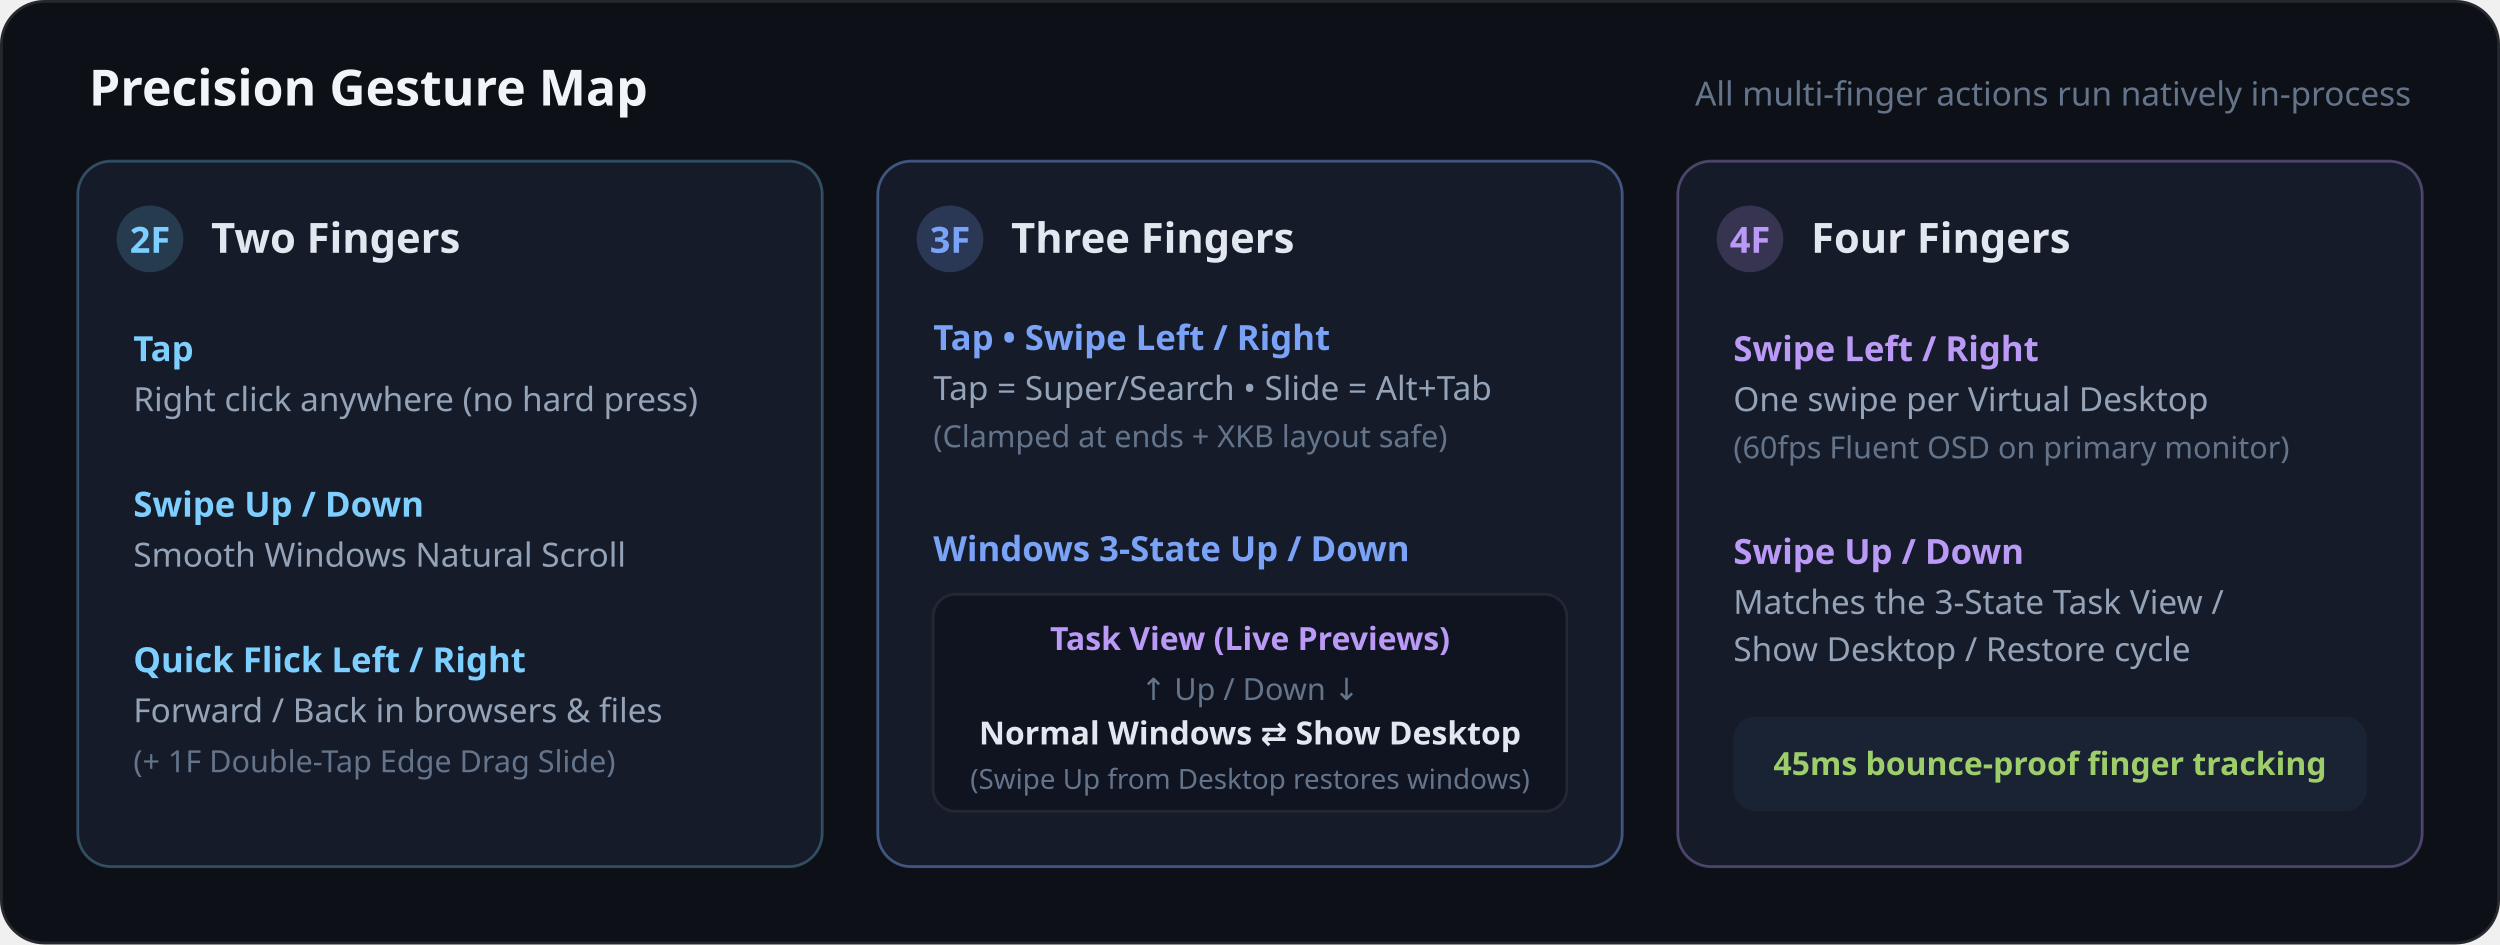
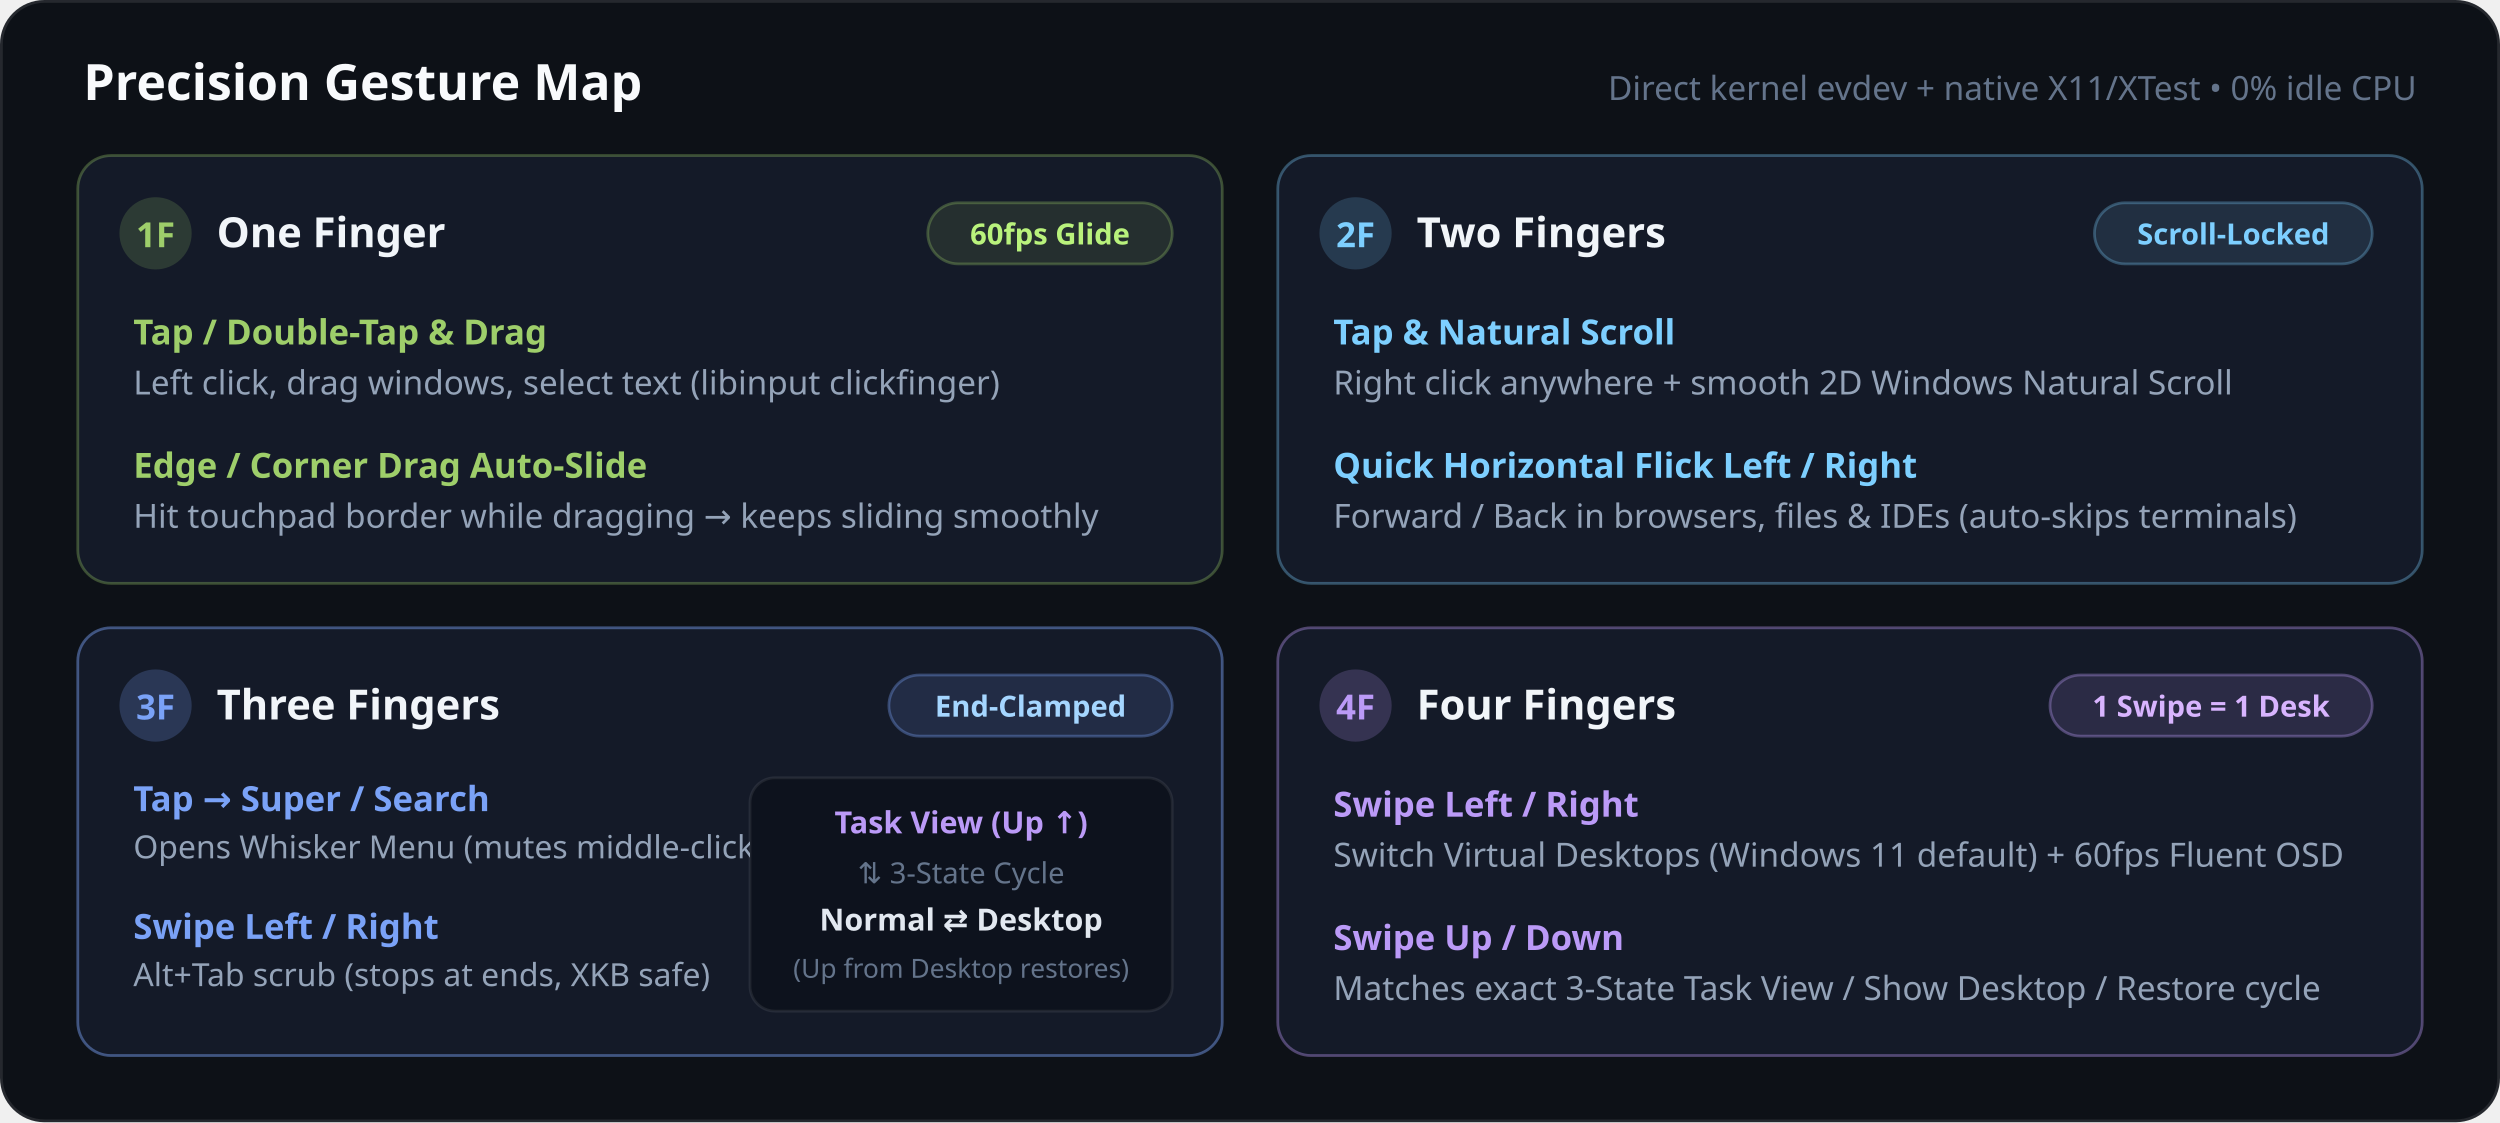
- <svg xmlns="http://www.w3.org/2000/svg" width="900" height="340" viewBox="0 0 900 340" fill="none">
-   <rect width="900" height="340" rx="16" fill="#0d1117" />
-   <rect x="0.5" y="0.5" width="899" height="339" rx="15.5" stroke="#ffffff" stroke-opacity="0.10" />
-   <text x="32" y="38" fill="#f1f5f9" font-family="Segoe UI, Ubuntu, sans-serif" font-size="18" font-weight="700">Precision Gesture Map</text>
-   <text x="868" y="38" text-anchor="end" fill="#64748b" font-family="Segoe UI, Ubuntu, sans-serif" font-size="12">All multi-finger actions run natively in-process</text>
-   <g transform="translate(28, 58)">
-     <rect width="268" height="254" rx="12" fill="#151b28" stroke="#7dcfff" stroke-opacity="0.30" />
-     <circle cx="26" cy="28" r="12" fill="#7dcfff" fill-opacity="0.18" />
-     <text x="26" y="33" text-anchor="middle" fill="#7dcfff" font-family="Segoe UI, sans-serif" font-size="13" font-weight="800">2F</text>
-     <text x="48" y="33" fill="#e2e8f0" font-family="Segoe UI, sans-serif" font-size="15" font-weight="700">Two Fingers</text>
-     <text x="20" y="72" fill="#7dcfff" font-family="Segoe UI, sans-serif" font-size="12.5" font-weight="700">Tap</text>
-     <text x="20" y="90" fill="#94a3b8" font-family="Segoe UI, sans-serif" font-size="12">Right click anywhere (no hard press)</text>
-     <text x="20" y="128" fill="#7dcfff" font-family="Segoe UI, sans-serif" font-size="12.5" font-weight="700">Swipe Up / Down</text>
-     <text x="20" y="146" fill="#94a3b8" font-family="Segoe UI, sans-serif" font-size="12">Smooth Windows Natural Scroll</text>
-     <text x="20" y="184" fill="#7dcfff" font-family="Segoe UI, sans-serif" font-size="12.5" font-weight="700">Quick Flick Left / Right</text>
-     <text x="20" y="202" fill="#94a3b8" font-family="Segoe UI, sans-serif" font-size="12">Forward / Back in browsers &amp; files</text>
-     <text x="20" y="220" fill="#64748b" font-family="Segoe UI, sans-serif" font-size="11">(+ 1F Double-Tap Edge Drag Slide)</text>
+ <svg xmlns="http://www.w3.org/2000/svg" width="900" height="404" viewBox="0 0 900 404" fill="none">
+   <rect width="900" height="404" rx="16" fill="#0d1117" />
+   <rect x="0.5" y="0.5" width="899" height="403" rx="15.5" stroke="#ffffff" stroke-opacity="0.10" />
+   <text x="30" y="36" fill="#f8fafc" font-family="Segoe UI, Ubuntu, sans-serif" font-size="18" font-weight="700">Precision Gesture Map</text>
+   <text x="870" y="36" text-anchor="end" fill="#64748b" font-family="Segoe UI, Ubuntu, sans-serif" font-size="12">Direct kernel evdev + native X11/XTest  •  0% idle CPU</text>
+   <g transform="translate(28, 56)">
+     <rect width="412" height="154" rx="12" fill="#141a28" stroke="#9ece6a" stroke-opacity="0.32" />
+     <circle cx="28" cy="28" r="13" fill="#9ece6a" fill-opacity="0.18" />
+     <text x="28" y="33" text-anchor="middle" fill="#9ece6a" font-family="Segoe UI, sans-serif" font-size="12.5" font-weight="800">1F</text>
+     <text x="50" y="33" fill="#f1f5f9" font-family="Segoe UI, sans-serif" font-size="15" font-weight="700">One Finger</text>
+     <rect x="306" y="17" width="88" height="22" rx="11" fill="#9ece6a" fill-opacity="0.12" stroke="#9ece6a" stroke-opacity="0.30" />
+     <text x="350" y="32" text-anchor="middle" fill="#b9f27c" font-family="Segoe UI, sans-serif" font-size="10.5" font-weight="700">60fps Glide</text>
+     <text x="20" y="68" fill="#9ece6a" font-family="Segoe UI, sans-serif" font-size="12.5" font-weight="700">Tap / Double-Tap &amp; Drag</text>
+     <text x="20" y="86" fill="#94a3b8" font-family="Segoe UI, sans-serif" font-size="12">Left click, drag windows, select text (libinput clickfinger)</text>
+     <text x="20" y="116" fill="#9ece6a" font-family="Segoe UI, sans-serif" font-size="12.5" font-weight="700">Edge / Corner Drag Auto-Slide</text>
+     <text x="20" y="134" fill="#94a3b8" font-family="Segoe UI, sans-serif" font-size="12">Hit touchpad border while dragging → keeps sliding smoothly</text>
  </g>
-   <g transform="translate(316, 58)">
-     <rect width="268" height="254" rx="12" fill="#151b28" stroke="#7aa2f7" stroke-opacity="0.45" />
-     <circle cx="26" cy="28" r="12" fill="#7aa2f7" fill-opacity="0.22" />
-     <text x="26" y="33" text-anchor="middle" fill="#7aa2f7" font-family="Segoe UI, sans-serif" font-size="13" font-weight="800">3F</text>
-     <text x="48" y="33" fill="#e2e8f0" font-family="Segoe UI, sans-serif" font-size="15" font-weight="700">Three Fingers</text>
-     <text x="20" y="68" fill="#7aa2f7" font-family="Segoe UI, sans-serif" font-size="12.5" font-weight="700">Tap  •  Swipe Left / Right</text>
-     <text x="20" y="86" fill="#94a3b8" font-family="Segoe UI, sans-serif" font-size="12">Tap = Super/Search  •  Slide = Alt+Tab</text>
-     <text x="20" y="103" fill="#64748b" font-family="Segoe UI, sans-serif" font-size="11">(Clamped at ends + XKB layout safe)</text>
-     <text x="20" y="144" fill="#7aa2f7" font-family="Segoe UI, sans-serif" font-size="12.5" font-weight="700">Windows 3-State Up / Down</text>
-     <rect x="20" y="156" width="228" height="78" rx="8" fill="#0f1420" stroke="#ffffff" stroke-opacity="0.07" />
-     <text x="134" y="176" text-anchor="middle" fill="#bb9af7" font-family="Segoe UI, sans-serif" font-size="11.5" font-weight="700">Task View (Live Previews)</text>
-     <text x="134" y="194" text-anchor="middle" fill="#64748b" font-family="Segoe UI, sans-serif" font-size="11">↑ Up / Down ↓</text>
-     <text x="134" y="210" text-anchor="middle" fill="#e2e8f0" font-family="Segoe UI, sans-serif" font-size="11.5" font-weight="600">Normal Windows  ⇄  Show Desktop</text>
-     <text x="134" y="226" text-anchor="middle" fill="#64748b" font-family="Segoe UI, sans-serif" font-size="10">(Swipe Up from Desktop restores windows)</text>
+   <g transform="translate(460, 56)">
+     <rect width="412" height="154" rx="12" fill="#141a28" stroke="#7dcfff" stroke-opacity="0.34" />
+     <circle cx="28" cy="28" r="13" fill="#7dcfff" fill-opacity="0.18" />
+     <text x="28" y="33" text-anchor="middle" fill="#7dcfff" font-family="Segoe UI, sans-serif" font-size="12.5" font-weight="800">2F</text>
+     <text x="50" y="33" fill="#f1f5f9" font-family="Segoe UI, sans-serif" font-size="15" font-weight="700">Two Fingers</text>
+     <rect x="294" y="17" width="100" height="22" rx="11" fill="#7dcfff" fill-opacity="0.12" stroke="#7dcfff" stroke-opacity="0.30" />
+     <text x="344" y="32" text-anchor="middle" fill="#7dcfff" font-family="Segoe UI, sans-serif" font-size="10.5" font-weight="700">Scroll-Locked</text>
+     <text x="20" y="68" fill="#7dcfff" font-family="Segoe UI, sans-serif" font-size="12.5" font-weight="700">Tap &amp; Natural Scroll</text>
+     <text x="20" y="86" fill="#94a3b8" font-family="Segoe UI, sans-serif" font-size="12">Right click anywhere + smooth 2D Windows Natural Scroll</text>
+     <text x="20" y="116" fill="#7dcfff" font-family="Segoe UI, sans-serif" font-size="12.5" font-weight="700">Quick Horizontal Flick Left / Right</text>
+     <text x="20" y="134" fill="#94a3b8" font-family="Segoe UI, sans-serif" font-size="12">Forward / Back in browsers, files &amp; IDEs (auto-skips terminals)</text>
  </g>
-   <g transform="translate(604, 58)">
-     <rect width="268" height="254" rx="12" fill="#151b28" stroke="#bb9af7" stroke-opacity="0.35" />
-     <circle cx="26" cy="28" r="12" fill="#bb9af7" fill-opacity="0.20" />
-     <text x="26" y="33" text-anchor="middle" fill="#bb9af7" font-family="Segoe UI, sans-serif" font-size="13" font-weight="800">4F</text>
-     <text x="48" y="33" fill="#e2e8f0" font-family="Segoe UI, sans-serif" font-size="15" font-weight="700">Four Fingers</text>
-     <text x="20" y="72" fill="#bb9af7" font-family="Segoe UI, sans-serif" font-size="12.5" font-weight="700">Swipe Left / Right</text>
-     <text x="20" y="90" fill="#94a3b8" font-family="Segoe UI, sans-serif" font-size="12">One swipe per Virtual Desktop</text>
-     <text x="20" y="107" fill="#64748b" font-family="Segoe UI, sans-serif" font-size="11">(60fps Fluent OSD on primary monitor)</text>
-     <text x="20" y="145" fill="#bb9af7" font-family="Segoe UI, sans-serif" font-size="12.5" font-weight="700">Swipe Up / Down</text>
-     <text x="20" y="163" fill="#94a3b8" font-family="Segoe UI, sans-serif" font-size="12">Matches the 3-State Task View /</text>
-     <text x="20" y="180" fill="#94a3b8" font-family="Segoe UI, sans-serif" font-size="12">Show Desktop / Restore cycle</text>
-     <rect x="20" y="200" width="228" height="34" rx="8" fill="#1e293b" fill-opacity="0.65" />
-     <text x="134" y="221" text-anchor="middle" fill="#9ece6a" font-family="Segoe UI, sans-serif" font-size="11.5" font-weight="600">45ms bounce-proof finger tracking</text>
+   <g transform="translate(28, 226)">
+     <rect width="412" height="154" rx="12" fill="#141a28" stroke="#7aa2f7" stroke-opacity="0.45" />
+     <circle cx="28" cy="28" r="13" fill="#7aa2f7" fill-opacity="0.22" />
+     <text x="28" y="33" text-anchor="middle" fill="#7aa2f7" font-family="Segoe UI, sans-serif" font-size="12.5" font-weight="800">3F</text>
+     <text x="50" y="33" fill="#f1f5f9" font-family="Segoe UI, sans-serif" font-size="15" font-weight="700">Three Fingers</text>
+     <rect x="292" y="17" width="102" height="22" rx="11" fill="#7aa2f7" fill-opacity="0.14" stroke="#7aa2f7" stroke-opacity="0.35" />
+     <text x="343" y="32" text-anchor="middle" fill="#a5d6ff" font-family="Segoe UI, sans-serif" font-size="10.5" font-weight="700">End-Clamped</text>
+     <text x="20" y="66" fill="#7aa2f7" font-family="Segoe UI, sans-serif" font-size="12.5" font-weight="700">Tap → Super / Search</text>
+     <text x="20" y="83" fill="#94a3b8" font-family="Segoe UI, sans-serif" font-size="11.5">Opens Whisker Menu (mutes middle-click)</text>
+     <text x="20" y="112" fill="#7aa2f7" font-family="Segoe UI, sans-serif" font-size="12.5" font-weight="700">Swipe Left / Right</text>
+     <text x="20" y="129" fill="#94a3b8" font-family="Segoe UI, sans-serif" font-size="11.5">Alt+Tab scrub (stops at ends, XKB safe)</text>
+     <rect x="242" y="54" width="152" height="84" rx="9" fill="#0d121d" stroke="#ffffff" stroke-opacity="0.08" />
+     <text x="318" y="74" text-anchor="middle" fill="#bb9af7" font-family="Segoe UI, sans-serif" font-size="11" font-weight="700">Task View (Up ↑)</text>
+     <text x="318" y="92" text-anchor="middle" fill="#64748b" font-family="Segoe UI, sans-serif" font-size="10.5">⇅ 3-State Cycle</text>
+     <text x="318" y="109" text-anchor="middle" fill="#e2e8f0" font-family="Segoe UI, sans-serif" font-size="11" font-weight="600">Normal  ⇄  Desktop</text>
+     <text x="318" y="126" text-anchor="middle" fill="#64748b" font-family="Segoe UI, sans-serif" font-size="9.5">(Up from Desktop restores)</text>
+   </g>
+   <g transform="translate(460, 226)">
+     <rect width="412" height="154" rx="12" fill="#141a28" stroke="#bb9af7" stroke-opacity="0.38" />
+     <circle cx="28" cy="28" r="13" fill="#bb9af7" fill-opacity="0.20" />
+     <text x="28" y="33" text-anchor="middle" fill="#bb9af7" font-family="Segoe UI, sans-serif" font-size="12.5" font-weight="800">4F</text>
+     <text x="50" y="33" fill="#f1f5f9" font-family="Segoe UI, sans-serif" font-size="15" font-weight="700">Four Fingers</text>
+     <rect x="278" y="17" width="116" height="22" rx="11" fill="#bb9af7" fill-opacity="0.14" stroke="#bb9af7" stroke-opacity="0.35" />
+     <text x="336" y="32" text-anchor="middle" fill="#d8b4fe" font-family="Segoe UI, sans-serif" font-size="10.5" font-weight="700">1 Swipe = 1 Desk</text>
+     <text x="20" y="68" fill="#bb9af7" font-family="Segoe UI, sans-serif" font-size="12.5" font-weight="700">Swipe Left / Right</text>
+     <text x="20" y="86" fill="#94a3b8" font-family="Segoe UI, sans-serif" font-size="12">Switch Virtual Desktops (Windows 11 default) + 60fps Fluent OSD</text>
+     <text x="20" y="116" fill="#bb9af7" font-family="Segoe UI, sans-serif" font-size="12.5" font-weight="700">Swipe Up / Down</text>
+     <text x="20" y="134" fill="#94a3b8" font-family="Segoe UI, sans-serif" font-size="12">Matches exact 3-State Task View / Show Desktop / Restore cycle</text>
  </g>
</svg>
